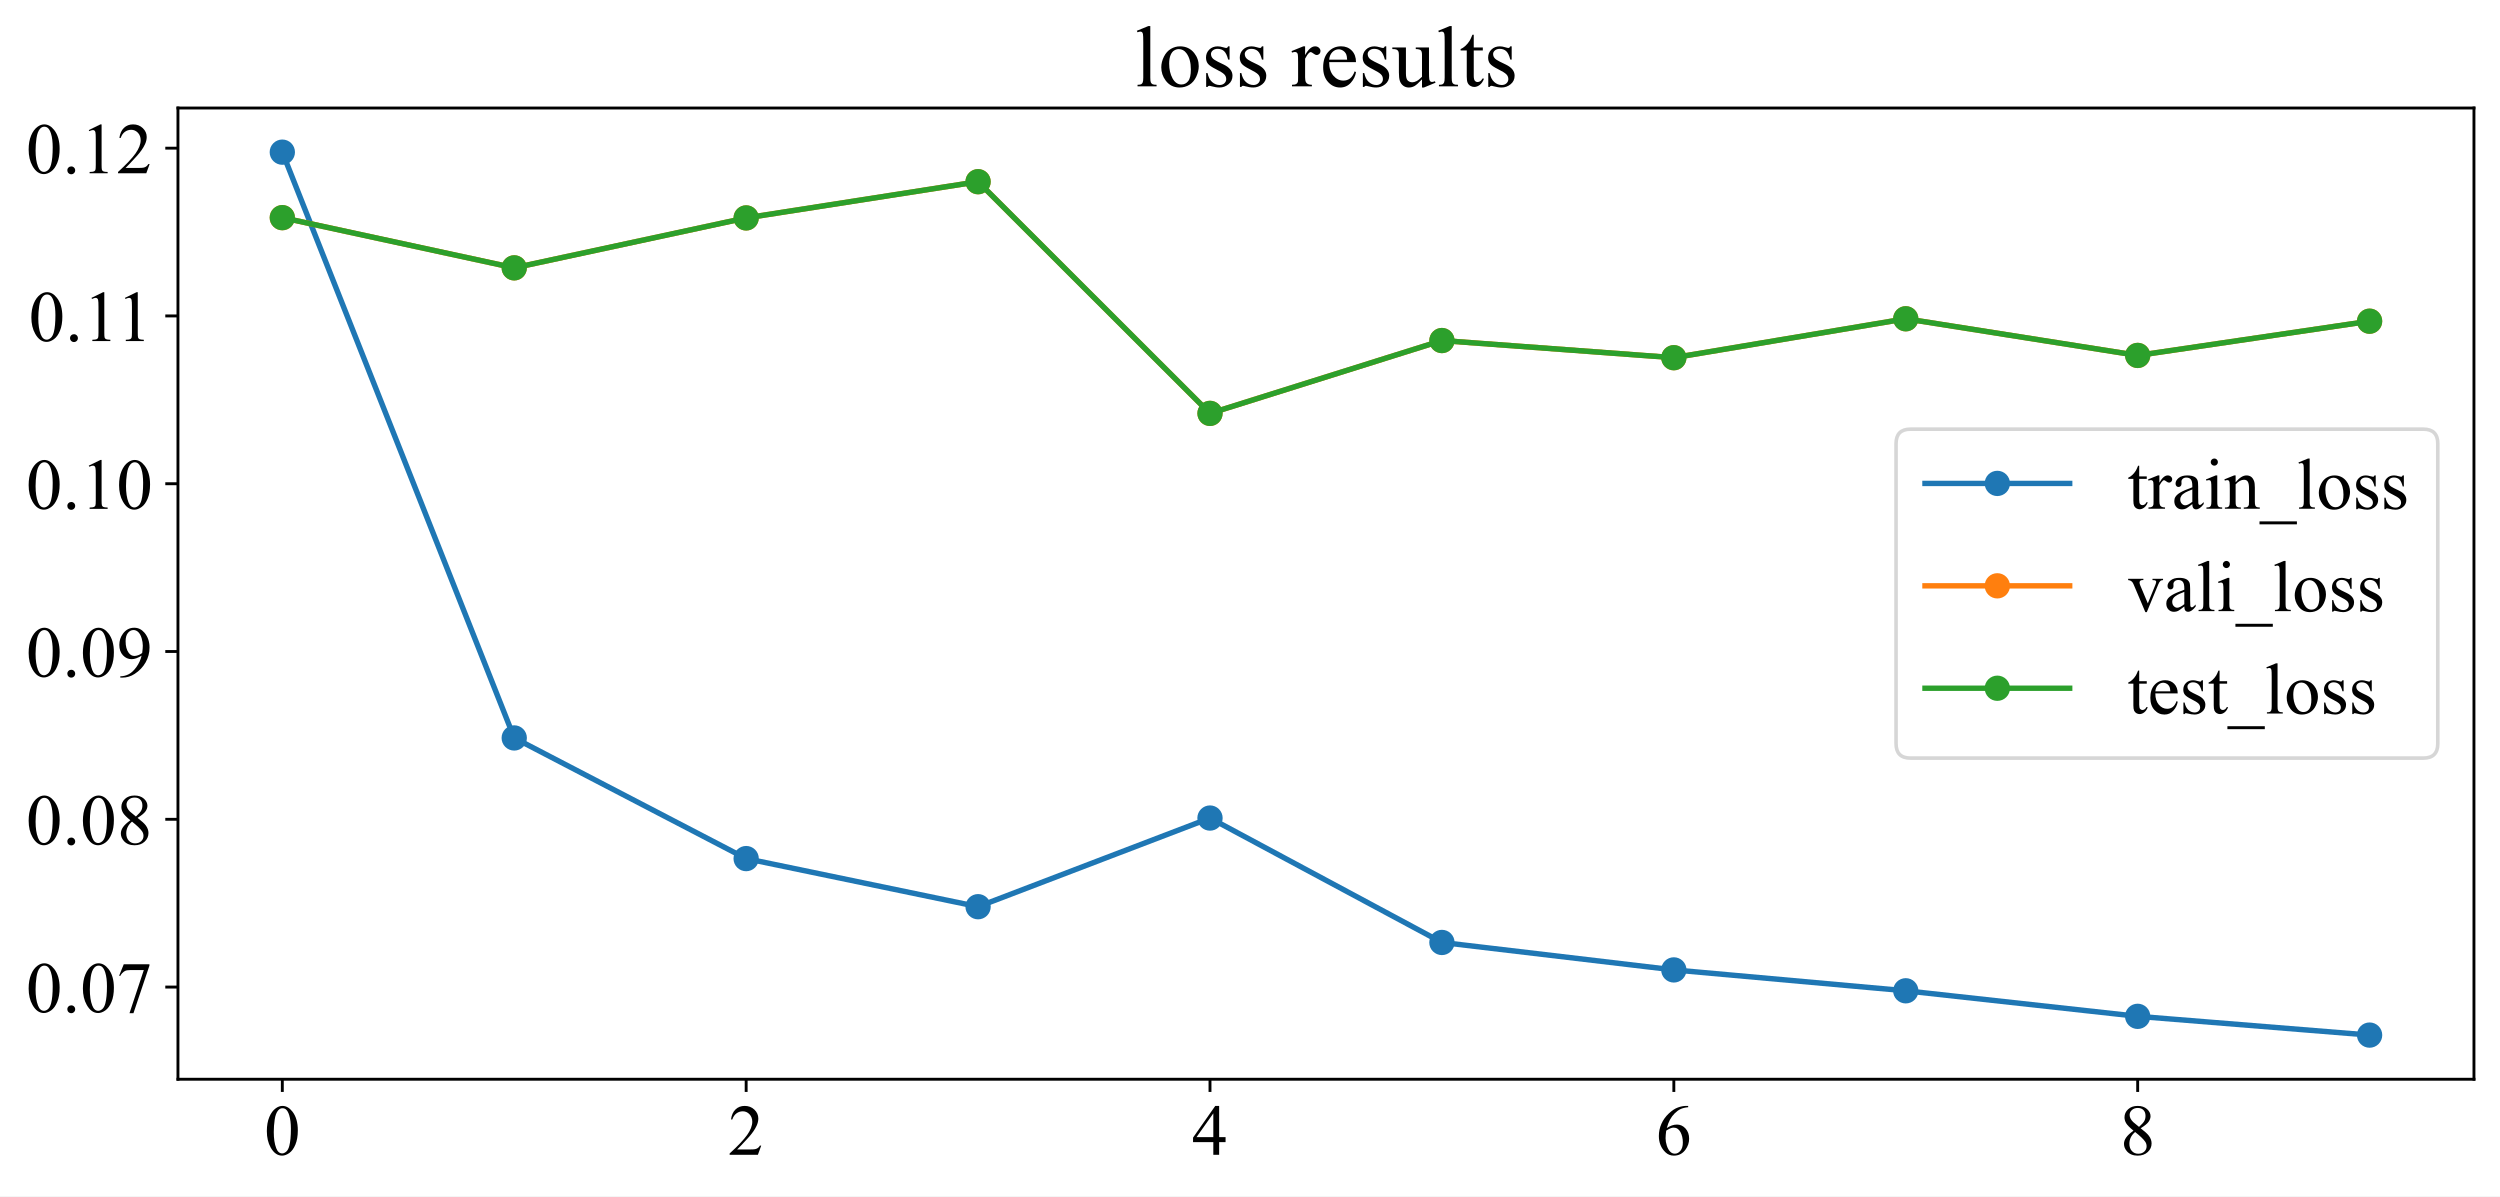
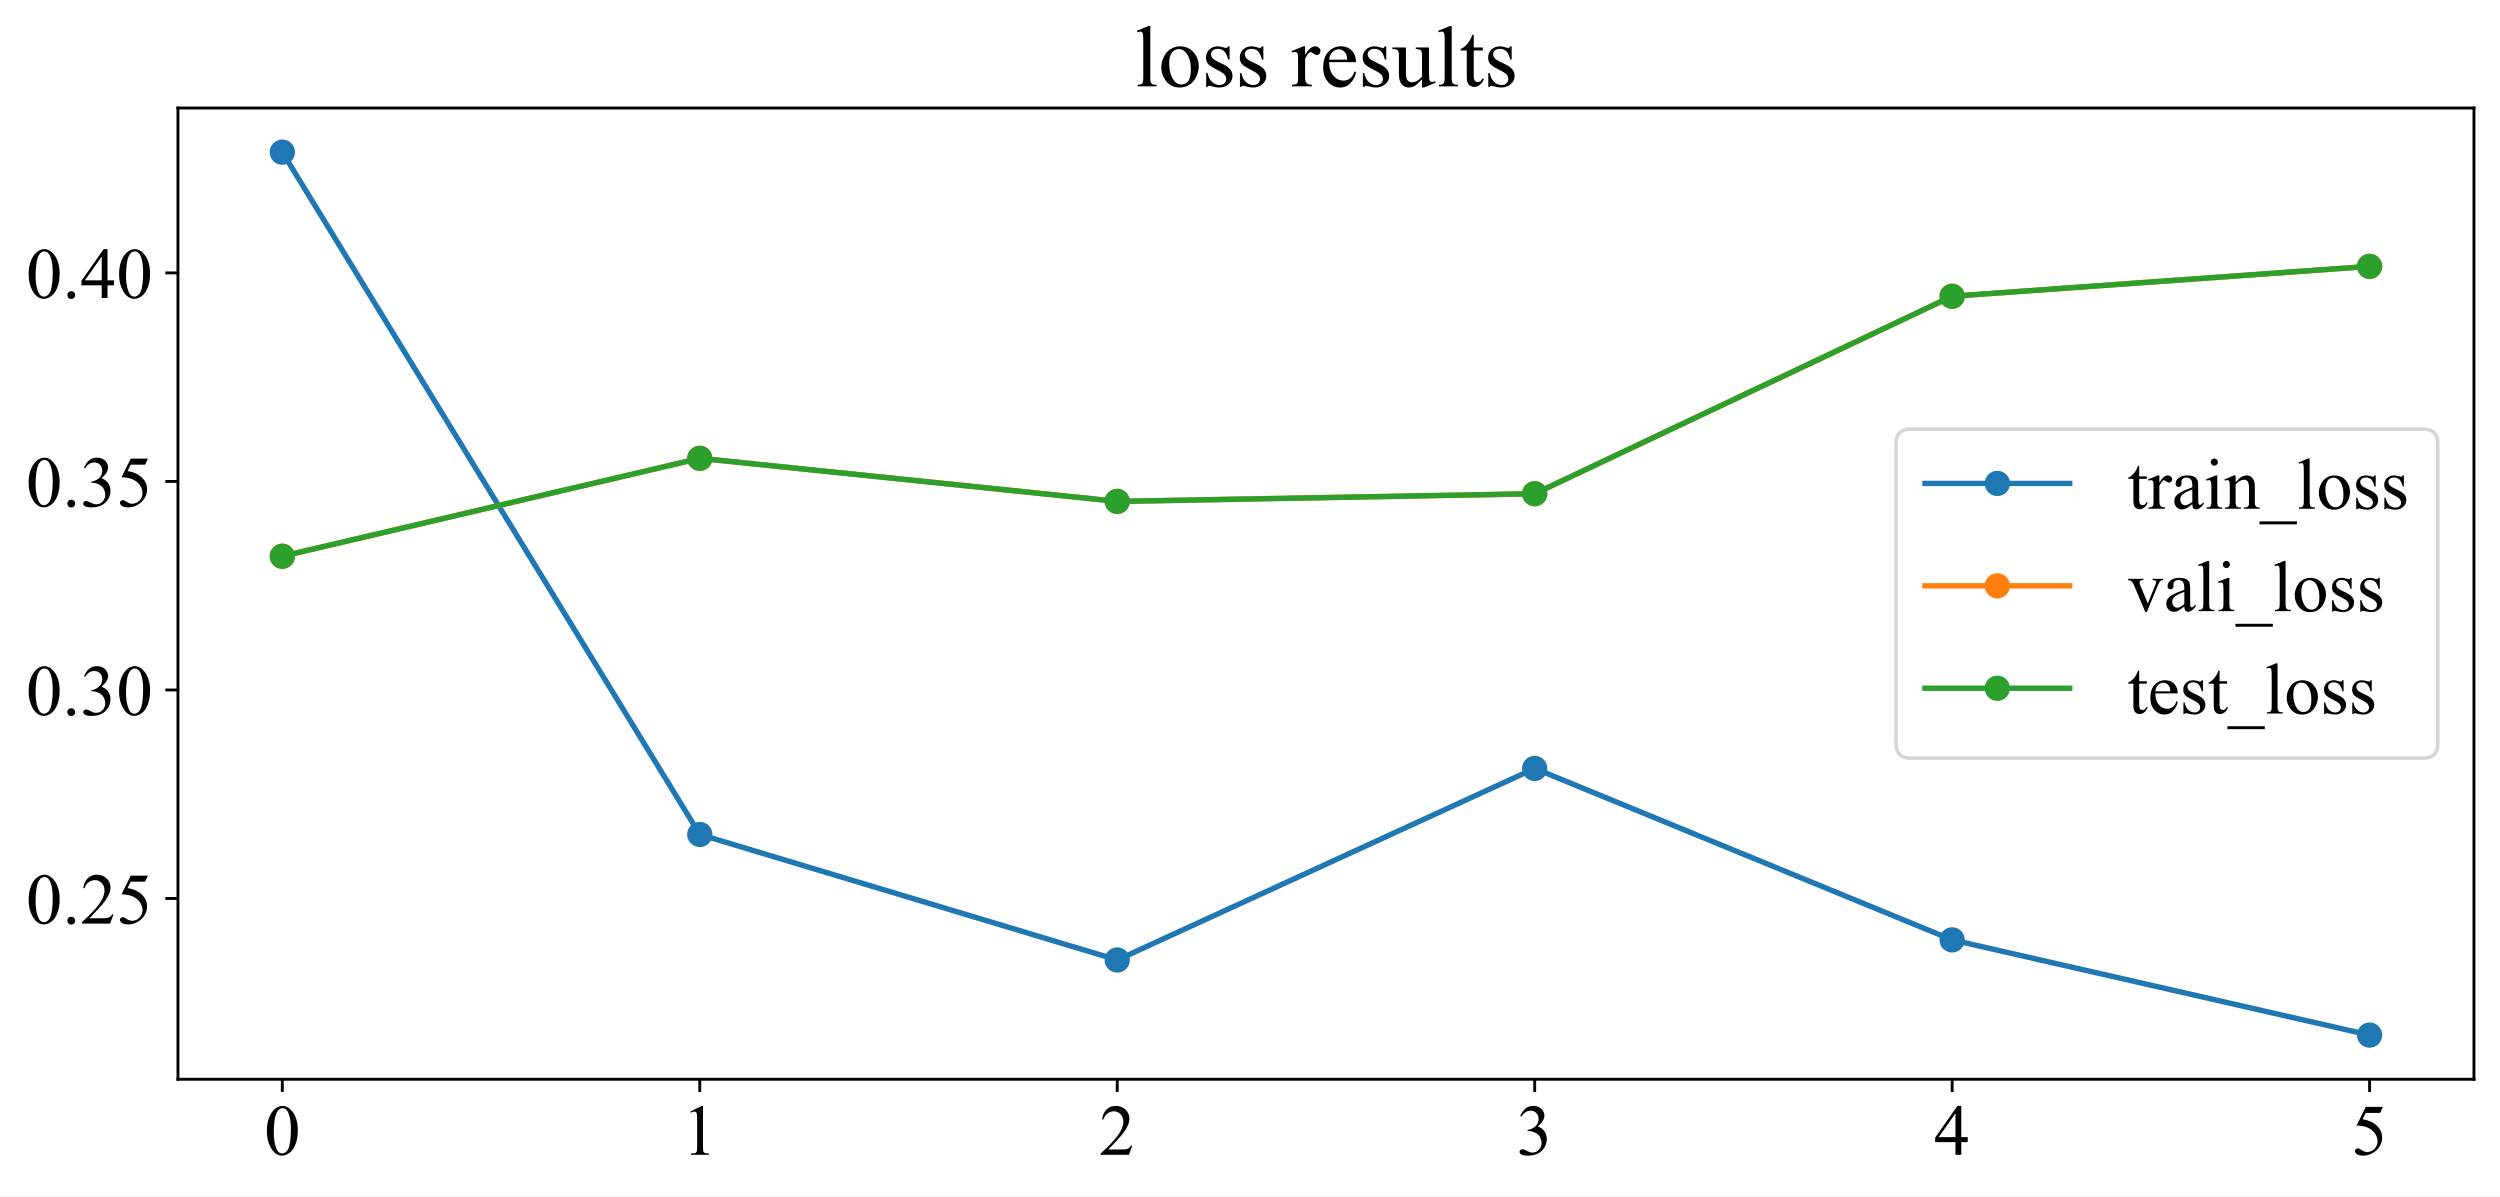
<svg xmlns="http://www.w3.org/2000/svg" xmlns:xlink="http://www.w3.org/1999/xlink" width="691.19pt" height="330.751pt" viewBox="0 0 691.19 330.751" version="1.1">
  <defs>
    <style type="text/css">*{stroke-linejoin: round; stroke-linecap: butt}</style>
  </defs>
  <g id="figure_1">
    <g id="patch_1">
      <path d="M 0 330.751  L 691.19 330.751  L 691.19 0  L 0 0  z " style="fill: #ffffff" />
    </g>
    <g id="axes_1">
      <g id="patch_2">
        <path d="M 49.2 298.385  L 683.99 298.385  L 683.99 29.865  L 49.2 29.865  z " style="fill: #ffffff" />
      </g>
      <g id="matplotlib.axis_1">
        <g id="xtick_1">
          <g id="line2d_1">
            <defs>
-               <path id="m96129f6213" d="M 0 0  L 0 3.5  " style="stroke: #000000; stroke-width: 0.8" />
+               <path id="m890529999d" d="M 0 0  L 0 3.5  " style="stroke: #000000; stroke-width: 0.8" />
            </defs>
            <g>
-               <use xlink:href="#m96129f6213" x="78.054" y="298.385" style="stroke: #000000; stroke-width: 0.8" />
+               <use xlink:href="#m890529999d" x="78.054" y="298.385" style="stroke: #000000; stroke-width: 0.8" />
            </g>
          </g>
          <g id="text_1">
            <g transform="translate(73.05409 319.2725) scale(0.2 -0.2)">
              <defs>
                <path id="TimesNewRomanPSMT-30" d="M 231 2094  Q 231 2819 450 3342  Q 669 3866 1031 4122  Q 1313 4325 1613 4325  Q 2100 4325 2488 3828  Q 2972 3213 2972 2159  Q 2972 1422 2759 906  Q 2547 391 2217 158  Q 1888 -75 1581 -75  Q 975 -75 572 641  Q 231 1244 231 2094  z M 844 2016  Q 844 1141 1059 588  Q 1238 122 1591 122  Q 1759 122 1940 273  Q 2122 425 2216 781  Q 2359 1319 2359 2297  Q 2359 3022 2209 3506  Q 2097 3866 1919 4016  Q 1791 4119 1609 4119  Q 1397 4119 1231 3928  Q 1006 3669 925 3112  Q 844 2556 844 2016  z " transform="scale(0.015625)" />
              </defs>
              <use xlink:href="#TimesNewRomanPSMT-30" />
            </g>
          </g>
        </g>
        <g id="xtick_2">
          <g id="line2d_2">
            <g>
-               <use xlink:href="#m96129f6213" x="206.294" y="298.385" style="stroke: #000000; stroke-width: 0.8" />
+               <use xlink:href="#m890529999d" x="193.47" y="298.385" style="stroke: #000000; stroke-width: 0.8" />
            </g>
          </g>
          <g id="text_2">
-             <g transform="translate(201.2945 319.2725) scale(0.2 -0.2)">
-               <defs>
-                 <path id="TimesNewRomanPSMT-32" d="M 2934 816  L 2638 0  L 138 0  L 138 116  Q 1241 1122 1691 1759  Q 2141 2397 2141 2925  Q 2141 3328 1894 3587  Q 1647 3847 1303 3847  Q 991 3847 742 3664  Q 494 3481 375 3128  L 259 3128  Q 338 3706 661 4015  Q 984 4325 1469 4325  Q 1984 4325 2329 3994  Q 2675 3663 2675 3213  Q 2675 2891 2525 2569  Q 2294 2063 1775 1497  Q 997 647 803 472  L 1909 472  Q 2247 472 2383 497  Q 2519 522 2628 598  Q 2738 675 2819 816  L 2934 816  z " transform="scale(0.015625)" />
-               </defs>
-               <use xlink:href="#TimesNewRomanPSMT-32" />
+             <g transform="translate(188.4705 319.2725) scale(0.2 -0.2)">
+               <defs>
+                 <path id="TimesNewRomanPSMT-31" d="M 750 3822  L 1781 4325  L 1884 4325  L 1884 747  Q 1884 391 1914 303  Q 1944 216 2037 169  Q 2131 122 2419 116  L 2419 0  L 825 0  L 825 116  Q 1125 122 1212 167  Q 1300 213 1334 289  Q 1369 366 1369 747  L 1369 3034  Q 1369 3497 1338 3628  Q 1316 3728 1258 3775  Q 1200 3822 1119 3822  Q 1003 3822 797 3725  L 750 3822  z " transform="scale(0.015625)" />
+               </defs>
+               <use xlink:href="#TimesNewRomanPSMT-31" />
            </g>
          </g>
        </g>
        <g id="xtick_3">
          <g id="line2d_3">
            <g>
-               <use xlink:href="#m96129f6213" x="334.535" y="298.385" style="stroke: #000000; stroke-width: 0.8" />
+               <use xlink:href="#m890529999d" x="308.887" y="298.385" style="stroke: #000000; stroke-width: 0.8" />
            </g>
          </g>
          <g id="text_3">
-             <g transform="translate(329.5349 319.2725) scale(0.2 -0.2)">
-               <defs>
-                 <path id="TimesNewRomanPSMT-34" d="M 2978 1563  L 2978 1119  L 2409 1119  L 2409 0  L 1894 0  L 1894 1119  L 100 1119  L 100 1519  L 2066 4325  L 2409 4325  L 2409 1563  L 2978 1563  z M 1894 1563  L 1894 3666  L 406 1563  L 1894 1563  z " transform="scale(0.015625)" />
-               </defs>
-               <use xlink:href="#TimesNewRomanPSMT-34" />
+             <g transform="translate(303.8868 319.2725) scale(0.2 -0.2)">
+               <defs>
+                 <path id="TimesNewRomanPSMT-32" d="M 2934 816  L 2638 0  L 138 0  L 138 116  Q 1241 1122 1691 1759  Q 2141 2397 2141 2925  Q 2141 3328 1894 3587  Q 1647 3847 1303 3847  Q 991 3847 742 3664  Q 494 3481 375 3128  L 259 3128  Q 338 3706 661 4015  Q 984 4325 1469 4325  Q 1984 4325 2329 3994  Q 2675 3663 2675 3213  Q 2675 2891 2525 2569  Q 2294 2063 1775 1497  Q 997 647 803 472  L 1909 472  Q 2247 472 2383 497  Q 2519 522 2628 598  Q 2738 675 2819 816  L 2934 816  z " transform="scale(0.015625)" />
+               </defs>
+               <use xlink:href="#TimesNewRomanPSMT-32" />
            </g>
          </g>
        </g>
        <g id="xtick_4">
          <g id="line2d_4">
            <g>
-               <use xlink:href="#m96129f6213" x="462.775" y="298.385" style="stroke: #000000; stroke-width: 0.8" />
+               <use xlink:href="#m890529999d" x="424.303" y="298.385" style="stroke: #000000; stroke-width: 0.8" />
            </g>
          </g>
          <g id="text_4">
-             <g transform="translate(457.7753 319.2725) scale(0.2 -0.2)">
-               <defs>
-                 <path id="TimesNewRomanPSMT-36" d="M 2869 4325  L 2869 4209  Q 2456 4169 2195 4045  Q 1934 3922 1679 3669  Q 1425 3416 1258 3105  Q 1091 2794 978 2366  Q 1428 2675 1881 2675  Q 2316 2675 2634 2325  Q 2953 1975 2953 1425  Q 2953 894 2631 456  Q 2244 -75 1606 -75  Q 1172 -75 869 213  Q 275 772 275 1663  Q 275 2231 503 2743  Q 731 3256 1154 3653  Q 1578 4050 1965 4187  Q 2353 4325 2688 4325  L 2869 4325  z M 925 2138  Q 869 1716 869 1456  Q 869 1156 980 804  Q 1091 453 1309 247  Q 1469 100 1697 100  Q 1969 100 2183 356  Q 2397 613 2397 1088  Q 2397 1622 2184 2012  Q 1972 2403 1581 2403  Q 1463 2403 1327 2353  Q 1191 2303 925 2138  z " transform="scale(0.015625)" />
-               </defs>
-               <use xlink:href="#TimesNewRomanPSMT-36" />
+             <g transform="translate(419.3032 319.2725) scale(0.2 -0.2)">
+               <defs>
+                 <path id="TimesNewRomanPSMT-33" d="M 325 3431  Q 506 3859 782 4092  Q 1059 4325 1472 4325  Q 1981 4325 2253 3994  Q 2459 3747 2459 3466  Q 2459 3003 1878 2509  Q 2269 2356 2469 2072  Q 2669 1788 2669 1403  Q 2669 853 2319 450  Q 1863 -75 997 -75  Q 569 -75 414 31  Q 259 138 259 259  Q 259 350 332 419  Q 406 488 509 488  Q 588 488 669 463  Q 722 447 909 348  Q 1097 250 1169 231  Q 1284 197 1416 197  Q 1734 197 1970 444  Q 2206 691 2206 1028  Q 2206 1275 2097 1509  Q 2016 1684 1919 1775  Q 1784 1900 1550 2001  Q 1316 2103 1072 2103  L 972 2103  L 972 2197  Q 1219 2228 1467 2375  Q 1716 2522 1828 2728  Q 1941 2934 1941 3181  Q 1941 3503 1739 3701  Q 1538 3900 1238 3900  Q 753 3900 428 3381  L 325 3431  z " transform="scale(0.015625)" />
+               </defs>
+               <use xlink:href="#TimesNewRomanPSMT-33" />
            </g>
          </g>
        </g>
        <g id="xtick_5">
          <g id="line2d_5">
            <g>
-               <use xlink:href="#m96129f6213" x="591.016" y="298.385" style="stroke: #000000; stroke-width: 0.8" />
+               <use xlink:href="#m890529999d" x="539.72" y="298.385" style="stroke: #000000; stroke-width: 0.8" />
            </g>
          </g>
          <g id="text_5">
-             <g transform="translate(586.0157 319.2725) scale(0.2 -0.2)">
-               <defs>
-                 <path id="TimesNewRomanPSMT-38" d="M 1228 2134  Q 725 2547 579 2797  Q 434 3047 434 3316  Q 434 3728 753 4026  Q 1072 4325 1600 4325  Q 2113 4325 2425 4047  Q 2738 3769 2738 3413  Q 2738 3175 2569 2928  Q 2400 2681 1866 2347  Q 2416 1922 2594 1678  Q 2831 1359 2831 1006  Q 2831 559 2490 242  Q 2150 -75 1597 -75  Q 994 -75 656 303  Q 388 606 388 966  Q 388 1247 577 1523  Q 766 1800 1228 2134  z M 1719 2469  Q 2094 2806 2194 3001  Q 2294 3197 2294 3444  Q 2294 3772 2109 3958  Q 1925 4144 1606 4144  Q 1288 4144 1088 3959  Q 888 3775 888 3528  Q 888 3366 970 3203  Q 1053 3041 1206 2894  L 1719 2469  z M 1375 2016  Q 1116 1797 991 1539  Q 866 1281 866 981  Q 866 578 1086 336  Q 1306 94 1647 94  Q 1984 94 2187 284  Q 2391 475 2391 747  Q 2391 972 2272 1150  Q 2050 1481 1375 2016  z " transform="scale(0.015625)" />
-               </defs>
-               <use xlink:href="#TimesNewRomanPSMT-38" />
+             <g transform="translate(534.7195 319.2725) scale(0.2 -0.2)">
+               <defs>
+                 <path id="TimesNewRomanPSMT-34" d="M 2978 1563  L 2978 1119  L 2409 1119  L 2409 0  L 1894 0  L 1894 1119  L 100 1119  L 100 1519  L 2066 4325  L 2409 4325  L 2409 1563  L 2978 1563  z M 1894 1563  L 1894 3666  L 406 1563  L 1894 1563  z " transform="scale(0.015625)" />
+               </defs>
+               <use xlink:href="#TimesNewRomanPSMT-34" />
+             </g>
+           </g>
+         </g>
+         <g id="xtick_6">
+           <g id="line2d_6">
+             <g>
+               <use xlink:href="#m890529999d" x="655.136" y="298.385" style="stroke: #000000; stroke-width: 0.8" />
+             </g>
+           </g>
+           <g id="text_6">
+             <g transform="translate(650.1359 319.2725) scale(0.2 -0.2)">
+               <defs>
+                 <path id="TimesNewRomanPSMT-35" d="M 2778 4238  L 2534 3706  L 1259 3706  L 981 3138  Q 1809 3016 2294 2522  Q 2709 2097 2709 1522  Q 2709 1188 2573 903  Q 2438 619 2231 419  Q 2025 219 1772 97  Q 1413 -75 1034 -75  Q 653 -75 479 54  Q 306 184 306 341  Q 306 428 378 495  Q 450 563 559 563  Q 641 563 702 538  Q 763 513 909 409  Q 1144 247 1384 247  Q 1750 247 2026 523  Q 2303 800 2303 1197  Q 2303 1581 2056 1914  Q 1809 2247 1375 2428  Q 1034 2569 447 2591  L 1259 4238  L 2778 4238  z " transform="scale(0.015625)" />
+               </defs>
+               <use xlink:href="#TimesNewRomanPSMT-35" />
            </g>
          </g>
        </g>
      </g>
      <g id="matplotlib.axis_2">
        <g id="ytick_1">
-           <g id="line2d_6">
+           <g id="line2d_7">
            <defs>
-               <path id="m79837cc1fd" d="M 0 0  L -3.5 0  " style="stroke: #000000; stroke-width: 0.8" />
+               <path id="mf970324f6f" d="M 0 0  L -3.5 0  " style="stroke: #000000; stroke-width: 0.8" />
            </defs>
            <g>
-               <use xlink:href="#m79837cc1fd" x="49.2" y="272.903" style="stroke: #000000; stroke-width: 0.8" />
-             </g>
-           </g>
-           <g id="text_6">
-             <g transform="translate(7.2 279.8468) scale(0.2 -0.2)">
+               <use xlink:href="#mf970324f6f" x="49.2" y="248.406" style="stroke: #000000; stroke-width: 0.8" />
+             </g>
+           </g>
+           <g id="text_7">
+             <g transform="translate(7.2 255.3494) scale(0.2 -0.2)">
              <defs>
                <path id="TimesNewRomanPSMT-2e" d="M 800 606  Q 947 606 1047 504  Q 1147 403 1147 259  Q 1147 116 1045 14  Q 944 -88 800 -88  Q 656 -88 554 14  Q 453 116 453 259  Q 453 406 554 506  Q 656 606 800 606  z " transform="scale(0.015625)" />
-                 <path id="TimesNewRomanPSMT-37" d="M 644 4238  L 2916 4238  L 2916 4119  L 1503 -88  L 1153 -88  L 2419 3728  L 1253 3728  Q 900 3728 750 3644  Q 488 3500 328 3200  L 238 3234  L 644 4238  z " transform="scale(0.015625)" />
              </defs>
              <use xlink:href="#TimesNewRomanPSMT-30" />
              <use xlink:href="#TimesNewRomanPSMT-2e" x="50" />
-               <use xlink:href="#TimesNewRomanPSMT-30" x="75" />
-               <use xlink:href="#TimesNewRomanPSMT-37" x="125" />
+               <use xlink:href="#TimesNewRomanPSMT-32" x="75" />
+               <use xlink:href="#TimesNewRomanPSMT-35" x="125" />
            </g>
          </g>
        </g>
        <g id="ytick_2">
-           <g id="line2d_7">
-             <g>
-               <use xlink:href="#m79837cc1fd" x="49.2" y="226.515" style="stroke: #000000; stroke-width: 0.8" />
-             </g>
-           </g>
-           <g id="text_7">
-             <g transform="translate(7.2 233.4586) scale(0.2 -0.2)">
+           <g id="line2d_8">
+             <g>
+               <use xlink:href="#mf970324f6f" x="49.2" y="190.753" style="stroke: #000000; stroke-width: 0.8" />
+             </g>
+           </g>
+           <g id="text_8">
+             <g transform="translate(7.2 197.6971) scale(0.2 -0.2)">
              <use xlink:href="#TimesNewRomanPSMT-30" />
              <use xlink:href="#TimesNewRomanPSMT-2e" x="50" />
-               <use xlink:href="#TimesNewRomanPSMT-30" x="75" />
-               <use xlink:href="#TimesNewRomanPSMT-38" x="125" />
+               <use xlink:href="#TimesNewRomanPSMT-33" x="75" />
+               <use xlink:href="#TimesNewRomanPSMT-30" x="125" />
            </g>
          </g>
        </g>
        <g id="ytick_3">
-           <g id="line2d_8">
-             <g>
-               <use xlink:href="#m79837cc1fd" x="49.2" y="180.127" style="stroke: #000000; stroke-width: 0.8" />
-             </g>
-           </g>
-           <g id="text_8">
-             <g transform="translate(7.2 187.0703) scale(0.2 -0.2)">
-               <defs>
-                 <path id="TimesNewRomanPSMT-39" d="M 338 -88  L 338 28  Q 744 34 1094 217  Q 1444 400 1770 856  Q 2097 1313 2225 1859  Q 1734 1544 1338 1544  Q 891 1544 572 1889  Q 253 2234 253 2806  Q 253 3363 572 3797  Q 956 4325 1575 4325  Q 2097 4325 2469 3894  Q 2925 3359 2925 2575  Q 2925 1869 2578 1258  Q 2231 647 1613 244  Q 1109 -88 516 -88  L 338 -88  z M 2275 2091  Q 2331 2497 2331 2741  Q 2331 3044 2228 3395  Q 2125 3747 1936 3934  Q 1747 4122 1506 4122  Q 1228 4122 1018 3872  Q 809 3622 809 3128  Q 809 2469 1088 2097  Q 1291 1828 1588 1828  Q 1731 1828 1928 1897  Q 2125 1966 2275 2091  z " transform="scale(0.015625)" />
-               </defs>
+           <g id="line2d_9">
+             <g>
+               <use xlink:href="#mf970324f6f" x="49.2" y="133.101" style="stroke: #000000; stroke-width: 0.8" />
+             </g>
+           </g>
+           <g id="text_9">
+             <g transform="translate(7.2 140.0447) scale(0.2 -0.2)">
              <use xlink:href="#TimesNewRomanPSMT-30" />
              <use xlink:href="#TimesNewRomanPSMT-2e" x="50" />
-               <use xlink:href="#TimesNewRomanPSMT-30" x="75" />
-               <use xlink:href="#TimesNewRomanPSMT-39" x="125" />
+               <use xlink:href="#TimesNewRomanPSMT-33" x="75" />
+               <use xlink:href="#TimesNewRomanPSMT-35" x="125" />
            </g>
          </g>
        </g>
        <g id="ytick_4">
-           <g id="line2d_9">
-             <g>
-               <use xlink:href="#m79837cc1fd" x="49.2" y="133.738" style="stroke: #000000; stroke-width: 0.8" />
-             </g>
-           </g>
-           <g id="text_9">
-             <g transform="translate(7.2 140.6821) scale(0.2 -0.2)">
-               <defs>
-                 <path id="TimesNewRomanPSMT-31" d="M 750 3822  L 1781 4325  L 1884 4325  L 1884 747  Q 1884 391 1914 303  Q 1944 216 2037 169  Q 2131 122 2419 116  L 2419 0  L 825 0  L 825 116  Q 1125 122 1212 167  Q 1300 213 1334 289  Q 1369 366 1369 747  L 1369 3034  Q 1369 3497 1338 3628  Q 1316 3728 1258 3775  Q 1200 3822 1119 3822  Q 1003 3822 797 3725  L 750 3822  z " transform="scale(0.015625)" />
-               </defs>
+           <g id="line2d_10">
+             <g>
+               <use xlink:href="#mf970324f6f" x="49.2" y="75.449" style="stroke: #000000; stroke-width: 0.8" />
+             </g>
+           </g>
+           <g id="text_10">
+             <g transform="translate(7.2 82.39241) scale(0.2 -0.2)">
              <use xlink:href="#TimesNewRomanPSMT-30" />
              <use xlink:href="#TimesNewRomanPSMT-2e" x="50" />
-               <use xlink:href="#TimesNewRomanPSMT-31" x="75" />
+               <use xlink:href="#TimesNewRomanPSMT-34" x="75" />
              <use xlink:href="#TimesNewRomanPSMT-30" x="125" />
            </g>
          </g>
        </g>
-         <g id="ytick_5">
-           <g id="line2d_10">
-             <g>
-               <use xlink:href="#m79837cc1fd" x="49.2" y="87.35" style="stroke: #000000; stroke-width: 0.8" />
-             </g>
-           </g>
-           <g id="text_10">
-             <g transform="translate(7.95 94.29385) scale(0.2 -0.2)">
-               <use xlink:href="#TimesNewRomanPSMT-30" />
-               <use xlink:href="#TimesNewRomanPSMT-2e" x="50" />
-               <use xlink:href="#TimesNewRomanPSMT-31" x="75" />
-               <use xlink:href="#TimesNewRomanPSMT-31" x="121.25" />
-             </g>
-           </g>
-         </g>
-         <g id="ytick_6">
-           <g id="line2d_11">
-             <g>
-               <use xlink:href="#m79837cc1fd" x="49.2" y="40.962" style="stroke: #000000; stroke-width: 0.8" />
-             </g>
-           </g>
-           <g id="text_11">
-             <g transform="translate(7.2 47.9056) scale(0.2 -0.2)">
-               <use xlink:href="#TimesNewRomanPSMT-30" />
-               <use xlink:href="#TimesNewRomanPSMT-2e" x="50" />
-               <use xlink:href="#TimesNewRomanPSMT-31" x="75" />
-               <use xlink:href="#TimesNewRomanPSMT-32" x="125" />
-             </g>
-           </g>
+       </g>
+       <g id="line2d_11">
+         <path d="M 78.054 42.07  L 193.47 230.71  L 308.887 265.413  L 424.303 212.457  L 539.72 259.856  L 655.136 286.18  " clip-path="url(#pe438d779de)" style="fill: none; stroke: #1f77b4; stroke-width: 1.5; stroke-linecap: square" />
+         <defs>
+           <path id="mbda5aba96e" d="M 0 3  C 0.796 3 1.559 2.684 2.121 2.121  C 2.684 1.559 3 0.796 3 0  C 3 -0.796 2.684 -1.559 2.121 -2.121  C 1.559 -2.684 0.796 -3 0 -3  C -0.796 -3 -1.559 -2.684 -2.121 -2.121  C -2.684 -1.559 -3 -0.796 -3 0  C -3 0.796 -2.684 1.559 -2.121 2.121  C -1.559 2.684 -0.796 3 0 3  z " style="stroke: #1f77b4" />
+         </defs>
+         <g clip-path="url(#pe438d779de)">
+           <use xlink:href="#mbda5aba96e" x="78.054" y="42.07" style="fill: #1f77b4; stroke: #1f77b4" />
+           <use xlink:href="#mbda5aba96e" x="193.47" y="230.71" style="fill: #1f77b4; stroke: #1f77b4" />
+           <use xlink:href="#mbda5aba96e" x="308.887" y="265.413" style="fill: #1f77b4; stroke: #1f77b4" />
+           <use xlink:href="#mbda5aba96e" x="424.303" y="212.457" style="fill: #1f77b4; stroke: #1f77b4" />
+           <use xlink:href="#mbda5aba96e" x="539.72" y="259.856" style="fill: #1f77b4; stroke: #1f77b4" />
+           <use xlink:href="#mbda5aba96e" x="655.136" y="286.18" style="fill: #1f77b4; stroke: #1f77b4" />
        </g>
      </g>
      <g id="line2d_12">
-         <path d="M 78.054 42.07  L 142.174 204.024  L 206.294 237.381  L 270.415 250.682  L 334.535 226.172  L 398.655 260.567  L 462.775 268.159  L 526.896 273.932  L 591.016 280.993  L 655.136 286.18  " clip-path="url(#pdd22dde8f1)" style="fill: none; stroke: #1f77b4; stroke-width: 1.5; stroke-linecap: square" />
+         <path d="M 78.054 153.787  L 193.47 126.72  L 308.887 138.625  L 424.303 136.503  L 539.72 81.905  L 655.136 73.639  " clip-path="url(#pe438d779de)" style="fill: none; stroke: #ff7f0e; stroke-width: 1.5; stroke-linecap: square" />
        <defs>
-           <path id="m742798c73b" d="M 0 3  C 0.796 3 1.559 2.684 2.121 2.121  C 2.684 1.559 3 0.796 3 0  C 3 -0.796 2.684 -1.559 2.121 -2.121  C 1.559 -2.684 0.796 -3 0 -3  C -0.796 -3 -1.559 -2.684 -2.121 -2.121  C -2.684 -1.559 -3 -0.796 -3 0  C -3 0.796 -2.684 1.559 -2.121 2.121  C -1.559 2.684 -0.796 3 0 3  z " style="stroke: #1f77b4" />
+           <path id="m5b5c69eaf3" d="M 0 3  C 0.796 3 1.559 2.684 2.121 2.121  C 2.684 1.559 3 0.796 3 0  C 3 -0.796 2.684 -1.559 2.121 -2.121  C 1.559 -2.684 0.796 -3 0 -3  C -0.796 -3 -1.559 -2.684 -2.121 -2.121  C -2.684 -1.559 -3 -0.796 -3 0  C -3 0.796 -2.684 1.559 -2.121 2.121  C -1.559 2.684 -0.796 3 0 3  z " style="stroke: #ff7f0e" />
        </defs>
-         <g clip-path="url(#pdd22dde8f1)">
-           <use xlink:href="#m742798c73b" x="78.054" y="42.07" style="fill: #1f77b4; stroke: #1f77b4" />
-           <use xlink:href="#m742798c73b" x="142.174" y="204.024" style="fill: #1f77b4; stroke: #1f77b4" />
-           <use xlink:href="#m742798c73b" x="206.294" y="237.381" style="fill: #1f77b4; stroke: #1f77b4" />
-           <use xlink:href="#m742798c73b" x="270.415" y="250.682" style="fill: #1f77b4; stroke: #1f77b4" />
-           <use xlink:href="#m742798c73b" x="334.535" y="226.172" style="fill: #1f77b4; stroke: #1f77b4" />
-           <use xlink:href="#m742798c73b" x="398.655" y="260.567" style="fill: #1f77b4; stroke: #1f77b4" />
-           <use xlink:href="#m742798c73b" x="462.775" y="268.159" style="fill: #1f77b4; stroke: #1f77b4" />
-           <use xlink:href="#m742798c73b" x="526.896" y="273.932" style="fill: #1f77b4; stroke: #1f77b4" />
-           <use xlink:href="#m742798c73b" x="591.016" y="280.993" style="fill: #1f77b4; stroke: #1f77b4" />
-           <use xlink:href="#m742798c73b" x="655.136" y="286.18" style="fill: #1f77b4; stroke: #1f77b4" />
+         <g clip-path="url(#pe438d779de)">
+           <use xlink:href="#m5b5c69eaf3" x="78.054" y="153.787" style="fill: #ff7f0e; stroke: #ff7f0e" />
+           <use xlink:href="#m5b5c69eaf3" x="193.47" y="126.72" style="fill: #ff7f0e; stroke: #ff7f0e" />
+           <use xlink:href="#m5b5c69eaf3" x="308.887" y="138.625" style="fill: #ff7f0e; stroke: #ff7f0e" />
+           <use xlink:href="#m5b5c69eaf3" x="424.303" y="136.503" style="fill: #ff7f0e; stroke: #ff7f0e" />
+           <use xlink:href="#m5b5c69eaf3" x="539.72" y="81.905" style="fill: #ff7f0e; stroke: #ff7f0e" />
+           <use xlink:href="#m5b5c69eaf3" x="655.136" y="73.639" style="fill: #ff7f0e; stroke: #ff7f0e" />
        </g>
      </g>
      <g id="line2d_13">
-         <path d="M 78.054 60.175  L 142.174 74.055  L 206.294 60.249  L 270.415 50.235  L 334.535 114.29  L 398.655 94.152  L 462.775 98.895  L 526.896 88.134  L 591.016 98.268  L 655.136 88.804  " clip-path="url(#pdd22dde8f1)" style="fill: none; stroke: #ff7f0e; stroke-width: 1.5; stroke-linecap: square" />
+         <path d="M 78.054 153.787  L 193.47 126.72  L 308.887 138.625  L 424.303 136.503  L 539.72 81.905  L 655.136 73.639  " clip-path="url(#pe438d779de)" style="fill: none; stroke: #2ca02c; stroke-width: 1.5; stroke-linecap: square" />
        <defs>
-           <path id="m3e73756c54" d="M 0 3  C 0.796 3 1.559 2.684 2.121 2.121  C 2.684 1.559 3 0.796 3 0  C 3 -0.796 2.684 -1.559 2.121 -2.121  C 1.559 -2.684 0.796 -3 0 -3  C -0.796 -3 -1.559 -2.684 -2.121 -2.121  C -2.684 -1.559 -3 -0.796 -3 0  C -3 0.796 -2.684 1.559 -2.121 2.121  C -1.559 2.684 -0.796 3 0 3  z " style="stroke: #ff7f0e" />
+           <path id="m2394c8a28d" d="M 0 3  C 0.796 3 1.559 2.684 2.121 2.121  C 2.684 1.559 3 0.796 3 0  C 3 -0.796 2.684 -1.559 2.121 -2.121  C 1.559 -2.684 0.796 -3 0 -3  C -0.796 -3 -1.559 -2.684 -2.121 -2.121  C -2.684 -1.559 -3 -0.796 -3 0  C -3 0.796 -2.684 1.559 -2.121 2.121  C -1.559 2.684 -0.796 3 0 3  z " style="stroke: #2ca02c" />
        </defs>
-         <g clip-path="url(#pdd22dde8f1)">
-           <use xlink:href="#m3e73756c54" x="78.054" y="60.175" style="fill: #ff7f0e; stroke: #ff7f0e" />
-           <use xlink:href="#m3e73756c54" x="142.174" y="74.055" style="fill: #ff7f0e; stroke: #ff7f0e" />
-           <use xlink:href="#m3e73756c54" x="206.294" y="60.249" style="fill: #ff7f0e; stroke: #ff7f0e" />
-           <use xlink:href="#m3e73756c54" x="270.415" y="50.235" style="fill: #ff7f0e; stroke: #ff7f0e" />
-           <use xlink:href="#m3e73756c54" x="334.535" y="114.29" style="fill: #ff7f0e; stroke: #ff7f0e" />
-           <use xlink:href="#m3e73756c54" x="398.655" y="94.152" style="fill: #ff7f0e; stroke: #ff7f0e" />
-           <use xlink:href="#m3e73756c54" x="462.775" y="98.895" style="fill: #ff7f0e; stroke: #ff7f0e" />
-           <use xlink:href="#m3e73756c54" x="526.896" y="88.134" style="fill: #ff7f0e; stroke: #ff7f0e" />
-           <use xlink:href="#m3e73756c54" x="591.016" y="98.268" style="fill: #ff7f0e; stroke: #ff7f0e" />
-           <use xlink:href="#m3e73756c54" x="655.136" y="88.804" style="fill: #ff7f0e; stroke: #ff7f0e" />
-         </g>
-       </g>
-       <g id="line2d_14">
-         <path d="M 78.054 60.175  L 142.174 74.055  L 206.294 60.249  L 270.415 50.235  L 334.535 114.29  L 398.655 94.152  L 462.775 98.895  L 526.896 88.134  L 591.016 98.268  L 655.136 88.804  " clip-path="url(#pdd22dde8f1)" style="fill: none; stroke: #2ca02c; stroke-width: 1.5; stroke-linecap: square" />
-         <defs>
-           <path id="m2ccc67df3b" d="M 0 3  C 0.796 3 1.559 2.684 2.121 2.121  C 2.684 1.559 3 0.796 3 0  C 3 -0.796 2.684 -1.559 2.121 -2.121  C 1.559 -2.684 0.796 -3 0 -3  C -0.796 -3 -1.559 -2.684 -2.121 -2.121  C -2.684 -1.559 -3 -0.796 -3 0  C -3 0.796 -2.684 1.559 -2.121 2.121  C -1.559 2.684 -0.796 3 0 3  z " style="stroke: #2ca02c" />
-         </defs>
-         <g clip-path="url(#pdd22dde8f1)">
-           <use xlink:href="#m2ccc67df3b" x="78.054" y="60.175" style="fill: #2ca02c; stroke: #2ca02c" />
-           <use xlink:href="#m2ccc67df3b" x="142.174" y="74.055" style="fill: #2ca02c; stroke: #2ca02c" />
-           <use xlink:href="#m2ccc67df3b" x="206.294" y="60.249" style="fill: #2ca02c; stroke: #2ca02c" />
-           <use xlink:href="#m2ccc67df3b" x="270.415" y="50.235" style="fill: #2ca02c; stroke: #2ca02c" />
-           <use xlink:href="#m2ccc67df3b" x="334.535" y="114.29" style="fill: #2ca02c; stroke: #2ca02c" />
-           <use xlink:href="#m2ccc67df3b" x="398.655" y="94.152" style="fill: #2ca02c; stroke: #2ca02c" />
-           <use xlink:href="#m2ccc67df3b" x="462.775" y="98.895" style="fill: #2ca02c; stroke: #2ca02c" />
-           <use xlink:href="#m2ccc67df3b" x="526.896" y="88.134" style="fill: #2ca02c; stroke: #2ca02c" />
-           <use xlink:href="#m2ccc67df3b" x="591.016" y="98.268" style="fill: #2ca02c; stroke: #2ca02c" />
-           <use xlink:href="#m2ccc67df3b" x="655.136" y="88.804" style="fill: #2ca02c; stroke: #2ca02c" />
+         <g clip-path="url(#pe438d779de)">
+           <use xlink:href="#m2394c8a28d" x="78.054" y="153.787" style="fill: #2ca02c; stroke: #2ca02c" />
+           <use xlink:href="#m2394c8a28d" x="193.47" y="126.72" style="fill: #2ca02c; stroke: #2ca02c" />
+           <use xlink:href="#m2394c8a28d" x="308.887" y="138.625" style="fill: #2ca02c; stroke: #2ca02c" />
+           <use xlink:href="#m2394c8a28d" x="424.303" y="136.503" style="fill: #2ca02c; stroke: #2ca02c" />
+           <use xlink:href="#m2394c8a28d" x="539.72" y="81.905" style="fill: #2ca02c; stroke: #2ca02c" />
+           <use xlink:href="#m2394c8a28d" x="655.136" y="73.639" style="fill: #2ca02c; stroke: #2ca02c" />
        </g>
      </g>
      <g id="patch_3">
        <path d="M 49.2 298.385  L 49.2 29.865  " style="fill: none; stroke: #000000; stroke-width: 0.8; stroke-linejoin: miter; stroke-linecap: square" />
      </g>
      <g id="patch_4">
        <path d="M 683.99 298.385  L 683.99 29.865  " style="fill: none; stroke: #000000; stroke-width: 0.8; stroke-linejoin: miter; stroke-linecap: square" />
      </g>
      <g id="patch_5">
        <path d="M 49.2 298.385  L 683.99 298.385  " style="fill: none; stroke: #000000; stroke-width: 0.8; stroke-linejoin: miter; stroke-linecap: square" />
      </g>
      <g id="patch_6">
        <path d="M 49.2 29.865  L 683.99 29.865  " style="fill: none; stroke: #000000; stroke-width: 0.8; stroke-linejoin: miter; stroke-linecap: square" />
      </g>
-       <g id="text_12">
+       <g id="text_11">
        <g transform="translate(313.5888 23.865) scale(0.24 -0.24)">
          <defs>
            <path id="TimesNewRomanPSMT-6c" d="M 1184 4444  L 1184 647  Q 1184 378 1223 290  Q 1263 203 1344 158  Q 1425 113 1647 113  L 1647 0  L 244 0  L 244 113  Q 441 113 512 153  Q 584 194 625 287  Q 666 381 666 647  L 666 3247  Q 666 3731 644 3842  Q 622 3953 573 3993  Q 525 4034 450 4034  Q 369 4034 244 3984  L 191 4094  L 1044 4444  L 1184 4444  z " transform="scale(0.015625)" />
            <path id="TimesNewRomanPSMT-6f" d="M 1600 2947  Q 2250 2947 2644 2453  Q 2978 2031 2978 1484  Q 2978 1100 2793 706  Q 2609 313 2286 112  Q 1963 -88 1566 -88  Q 919 -88 538 428  Q 216 863 216 1403  Q 216 1797 411 2186  Q 606 2575 925 2761  Q 1244 2947 1600 2947  z M 1503 2744  Q 1338 2744 1170 2645  Q 1003 2547 900 2300  Q 797 2053 797 1666  Q 797 1041 1045 587  Q 1294 134 1700 134  Q 2003 134 2200 384  Q 2397 634 2397 1244  Q 2397 2006 2069 2444  Q 1847 2744 1503 2744  z " transform="scale(0.015625)" />
            <path id="TimesNewRomanPSMT-73" d="M 2050 2947  L 2050 1972  L 1947 1972  Q 1828 2431 1642 2597  Q 1456 2763 1169 2763  Q 950 2763 815 2647  Q 681 2531 681 2391  Q 681 2216 781 2091  Q 878 1963 1175 1819  L 1631 1597  Q 2266 1288 2266 781  Q 2266 391 1970 151  Q 1675 -88 1309 -88  Q 1047 -88 709 6  Q 606 38 541 38  Q 469 38 428 -44  L 325 -44  L 325 978  L 428 978  Q 516 541 762 319  Q 1009 97 1316 97  Q 1531 97 1667 223  Q 1803 350 1803 528  Q 1803 744 1651 891  Q 1500 1038 1047 1263  Q 594 1488 453 1669  Q 313 1847 313 2119  Q 313 2472 555 2709  Q 797 2947 1181 2947  Q 1350 2947 1591 2875  Q 1750 2828 1803 2828  Q 1853 2828 1881 2850  Q 1909 2872 1947 2947  L 2050 2947  z " transform="scale(0.015625)" />
            <path id="TimesNewRomanPSMT-20" transform="scale(0.015625)" />
            <path id="TimesNewRomanPSMT-72" d="M 1038 2947  L 1038 2303  Q 1397 2947 1775 2947  Q 1947 2947 2059 2842  Q 2172 2738 2172 2600  Q 2172 2478 2090 2393  Q 2009 2309 1897 2309  Q 1788 2309 1652 2417  Q 1516 2525 1450 2525  Q 1394 2525 1328 2463  Q 1188 2334 1038 2041  L 1038 669  Q 1038 431 1097 309  Q 1138 225 1241 169  Q 1344 113 1538 113  L 1538 0  L 72 0  L 72 113  Q 291 113 397 181  Q 475 231 506 341  Q 522 394 522 644  L 522 1753  Q 522 2253 501 2348  Q 481 2444 426 2487  Q 372 2531 291 2531  Q 194 2531 72 2484  L 41 2597  L 906 2947  L 1038 2947  z " transform="scale(0.015625)" />
            <path id="TimesNewRomanPSMT-65" d="M 681 1784  Q 678 1147 991 784  Q 1303 422 1725 422  Q 2006 422 2214 576  Q 2422 731 2563 1106  L 2659 1044  Q 2594 616 2278 264  Q 1963 -88 1488 -88  Q 972 -88 605 314  Q 238 716 238 1394  Q 238 2128 614 2539  Q 991 2950 1559 2950  Q 2041 2950 2350 2633  Q 2659 2316 2659 1784  L 681 1784  z M 681 1966  L 2006 1966  Q 1991 2241 1941 2353  Q 1863 2528 1708 2628  Q 1553 2728 1384 2728  Q 1125 2728 920 2526  Q 716 2325 681 1966  z " transform="scale(0.015625)" />
            <path id="TimesNewRomanPSMT-75" d="M 2709 2863  L 2709 1128  Q 2709 631 2732 520  Q 2756 409 2807 365  Q 2859 322 2928 322  Q 3025 322 3147 375  L 3191 266  L 2334 -88  L 2194 -88  L 2194 519  Q 1825 119 1631 15  Q 1438 -88 1222 -88  Q 981 -88 804 51  Q 628 191 559 409  Q 491 628 491 1028  L 491 2306  Q 491 2509 447 2587  Q 403 2666 317 2708  Q 231 2750 6 2747  L 6 2863  L 1009 2863  L 1009 947  Q 1009 547 1148 422  Q 1288 297 1484 297  Q 1619 297 1789 381  Q 1959 466 2194 703  L 2194 2325  Q 2194 2569 2105 2655  Q 2016 2741 1734 2747  L 1734 2863  L 2709 2863  z " transform="scale(0.015625)" />
            <path id="TimesNewRomanPSMT-74" d="M 1031 3803  L 1031 2863  L 1700 2863  L 1700 2644  L 1031 2644  L 1031 788  Q 1031 509 1111 412  Q 1191 316 1316 316  Q 1419 316 1516 380  Q 1613 444 1666 569  L 1788 569  Q 1678 263 1478 108  Q 1278 -47 1066 -47  Q 922 -47 784 33  Q 647 113 581 261  Q 516 409 516 719  L 516 2644  L 63 2644  L 63 2747  Q 234 2816 414 2980  Q 594 3144 734 3369  Q 806 3488 934 3803  L 1031 3803  z " transform="scale(0.015625)" />
          </defs>
          <use xlink:href="#TimesNewRomanPSMT-6c" />
          <use xlink:href="#TimesNewRomanPSMT-6f" x="27.783" />
          <use xlink:href="#TimesNewRomanPSMT-73" x="77.783" />
          <use xlink:href="#TimesNewRomanPSMT-73" x="116.699" />
          <use xlink:href="#TimesNewRomanPSMT-20" x="155.615" />
          <use xlink:href="#TimesNewRomanPSMT-72" x="180.615" />
          <use xlink:href="#TimesNewRomanPSMT-65" x="213.916" />
          <use xlink:href="#TimesNewRomanPSMT-73" x="258.301" />
          <use xlink:href="#TimesNewRomanPSMT-75" x="297.217" />
          <use xlink:href="#TimesNewRomanPSMT-6c" x="347.217" />
          <use xlink:href="#TimesNewRomanPSMT-74" x="375" />
          <use xlink:href="#TimesNewRomanPSMT-73" x="402.783" />
        </g>
      </g>
      <g id="legend_1">
        <g id="patch_7">
          <path d="M 528.215 209.598  L 669.99 209.598  Q 673.99 209.598 673.99 205.598  L 673.99 122.652  Q 673.99 118.652 669.99 118.652  L 528.215 118.652  Q 524.215 118.652 524.215 122.652  L 524.215 205.598  Q 524.215 209.598 528.215 209.598  z " style="fill: #ffffff; opacity: 0.8; stroke: #cccccc; stroke-linejoin: miter" />
        </g>
-         <g id="line2d_15">
+         <g id="line2d_14">
          <path d="M 532.215 133.652  L 552.215 133.652  L 572.215 133.652  " style="fill: none; stroke: #1f77b4; stroke-width: 1.5; stroke-linecap: square" />
          <g>
-             <use xlink:href="#m742798c73b" x="552.215" y="133.652" style="fill: #1f77b4; stroke: #1f77b4" />
-           </g>
-         </g>
-         <g id="text_13">
+             <use xlink:href="#mbda5aba96e" x="552.215" y="133.652" style="fill: #1f77b4; stroke: #1f77b4" />
+           </g>
+         </g>
+         <g id="text_12">
          <g transform="translate(588.215 140.6516) scale(0.2 -0.2)">
            <defs>
              <path id="TimesNewRomanPSMT-61" d="M 1822 413  Q 1381 72 1269 19  Q 1100 -59 909 -59  Q 613 -59 420 144  Q 228 347 228 678  Q 228 888 322 1041  Q 450 1253 767 1440  Q 1084 1628 1822 1897  L 1822 2009  Q 1822 2438 1686 2597  Q 1550 2756 1291 2756  Q 1094 2756 978 2650  Q 859 2544 859 2406  L 866 2225  Q 866 2081 792 2003  Q 719 1925 600 1925  Q 484 1925 411 2006  Q 338 2088 338 2228  Q 338 2497 613 2722  Q 888 2947 1384 2947  Q 1766 2947 2009 2819  Q 2194 2722 2281 2516  Q 2338 2381 2338 1966  L 2338 994  Q 2338 584 2353 492  Q 2369 400 2405 369  Q 2441 338 2488 338  Q 2538 338 2575 359  Q 2641 400 2828 588  L 2828 413  Q 2478 -56 2159 -56  Q 2006 -56 1915 50  Q 1825 156 1822 413  z M 1822 616  L 1822 1706  Q 1350 1519 1213 1441  Q 966 1303 859 1153  Q 753 1003 753 825  Q 753 600 887 451  Q 1022 303 1197 303  Q 1434 303 1822 616  z " transform="scale(0.015625)" />
              <path id="TimesNewRomanPSMT-69" d="M 928 4444  Q 1059 4444 1151 4351  Q 1244 4259 1244 4128  Q 1244 3997 1151 3903  Q 1059 3809 928 3809  Q 797 3809 703 3903  Q 609 3997 609 4128  Q 609 4259 701 4351  Q 794 4444 928 4444  z M 1188 2947  L 1188 647  Q 1188 378 1227 289  Q 1266 200 1342 156  Q 1419 113 1622 113  L 1622 0  L 231 0  L 231 113  Q 441 113 512 153  Q 584 194 626 287  Q 669 381 669 647  L 669 1750  Q 669 2216 641 2353  Q 619 2453 572 2492  Q 525 2531 444 2531  Q 356 2531 231 2484  L 188 2597  L 1050 2947  L 1188 2947  z " transform="scale(0.015625)" />
              <path id="TimesNewRomanPSMT-6e" d="M 1034 2341  Q 1538 2947 1994 2947  Q 2228 2947 2397 2830  Q 2566 2713 2666 2444  Q 2734 2256 2734 1869  L 2734 647  Q 2734 375 2778 278  Q 2813 200 2889 156  Q 2966 113 3172 113  L 3172 0  L 1756 0  L 1756 113  L 1816 113  Q 2016 113 2095 173  Q 2175 234 2206 353  Q 2219 400 2219 647  L 2219 1819  Q 2219 2209 2117 2386  Q 2016 2563 1775 2563  Q 1403 2563 1034 2156  L 1034 647  Q 1034 356 1069 288  Q 1113 197 1189 155  Q 1266 113 1500 113  L 1500 0  L 84 0  L 84 113  L 147 113  Q 366 113 442 223  Q 519 334 519 647  L 519 1709  Q 519 2225 495 2337  Q 472 2450 423 2490  Q 375 2531 294 2531  Q 206 2531 84 2484  L 38 2597  L 900 2947  L 1034 2947  L 1034 2341  z " transform="scale(0.015625)" />
              <path id="TimesNewRomanPSMT-5f" d="M 3256 -1381  L -53 -1381  L -53 -1119  L 3256 -1119  L 3256 -1381  z " transform="scale(0.015625)" />
            </defs>
            <use xlink:href="#TimesNewRomanPSMT-74" />
            <use xlink:href="#TimesNewRomanPSMT-72" x="27.783" />
            <use xlink:href="#TimesNewRomanPSMT-61" x="61.084" />
            <use xlink:href="#TimesNewRomanPSMT-69" x="105.469" />
            <use xlink:href="#TimesNewRomanPSMT-6e" x="133.252" />
            <use xlink:href="#TimesNewRomanPSMT-5f" x="183.252" />
            <use xlink:href="#TimesNewRomanPSMT-6c" x="233.252" />
            <use xlink:href="#TimesNewRomanPSMT-6f" x="261.035" />
            <use xlink:href="#TimesNewRomanPSMT-73" x="311.035" />
            <use xlink:href="#TimesNewRomanPSMT-73" x="349.951" />
          </g>
        </g>
-         <g id="line2d_16">
+         <g id="line2d_15">
          <path d="M 532.215 161.967  L 552.215 161.967  L 572.215 161.967  " style="fill: none; stroke: #ff7f0e; stroke-width: 1.5; stroke-linecap: square" />
          <g>
-             <use xlink:href="#m3e73756c54" x="552.215" y="161.967" style="fill: #ff7f0e; stroke: #ff7f0e" />
-           </g>
-         </g>
-         <g id="text_14">
+             <use xlink:href="#m5b5c69eaf3" x="552.215" y="161.967" style="fill: #ff7f0e; stroke: #ff7f0e" />
+           </g>
+         </g>
+         <g id="text_13">
          <g transform="translate(588.215 168.9672) scale(0.2 -0.2)">
            <defs>
              <path id="TimesNewRomanPSMT-76" d="M 53 2863  L 1400 2863  L 1400 2747  L 1313 2747  Q 1191 2747 1127 2687  Q 1063 2628 1063 2528  Q 1063 2419 1128 2269  L 1794 688  L 2463 2328  Q 2534 2503 2534 2594  Q 2534 2638 2509 2666  Q 2475 2713 2422 2730  Q 2369 2747 2206 2747  L 2206 2863  L 3141 2863  L 3141 2747  Q 2978 2734 2916 2681  Q 2806 2588 2719 2369  L 1703 -88  L 1575 -88  L 553 2328  Q 484 2497 421 2570  Q 359 2644 263 2694  Q 209 2722 53 2747  L 53 2863  z " transform="scale(0.015625)" />
            </defs>
            <use xlink:href="#TimesNewRomanPSMT-76" />
            <use xlink:href="#TimesNewRomanPSMT-61" x="50" />
            <use xlink:href="#TimesNewRomanPSMT-6c" x="94.385" />
            <use xlink:href="#TimesNewRomanPSMT-69" x="122.168" />
            <use xlink:href="#TimesNewRomanPSMT-5f" x="149.951" />
            <use xlink:href="#TimesNewRomanPSMT-6c" x="199.951" />
            <use xlink:href="#TimesNewRomanPSMT-6f" x="227.734" />
            <use xlink:href="#TimesNewRomanPSMT-73" x="277.734" />
            <use xlink:href="#TimesNewRomanPSMT-73" x="316.65" />
          </g>
        </g>
-         <g id="line2d_17">
+         <g id="line2d_16">
          <path d="M 532.215 190.283  L 552.215 190.283  L 572.215 190.283  " style="fill: none; stroke: #2ca02c; stroke-width: 1.5; stroke-linecap: square" />
          <g>
-             <use xlink:href="#m2ccc67df3b" x="552.215" y="190.283" style="fill: #2ca02c; stroke: #2ca02c" />
-           </g>
-         </g>
-         <g id="text_15">
+             <use xlink:href="#m2394c8a28d" x="552.215" y="190.283" style="fill: #2ca02c; stroke: #2ca02c" />
+           </g>
+         </g>
+         <g id="text_14">
          <g transform="translate(588.215 197.2828) scale(0.2 -0.2)">
            <use xlink:href="#TimesNewRomanPSMT-74" />
            <use xlink:href="#TimesNewRomanPSMT-65" x="27.783" />
            <use xlink:href="#TimesNewRomanPSMT-73" x="72.168" />
            <use xlink:href="#TimesNewRomanPSMT-74" x="111.084" />
            <use xlink:href="#TimesNewRomanPSMT-5f" x="138.867" />
            <use xlink:href="#TimesNewRomanPSMT-6c" x="188.867" />
            <use xlink:href="#TimesNewRomanPSMT-6f" x="216.65" />
            <use xlink:href="#TimesNewRomanPSMT-73" x="266.65" />
            <use xlink:href="#TimesNewRomanPSMT-73" x="305.566" />
          </g>
        </g>
      </g>
    </g>
  </g>
  <defs>
-     <clipPath id="pdd22dde8f1">
+     <clipPath id="pe438d779de">
      <rect x="49.2" y="29.865" width="634.79" height="268.52" />
    </clipPath>
  </defs>
</svg>
